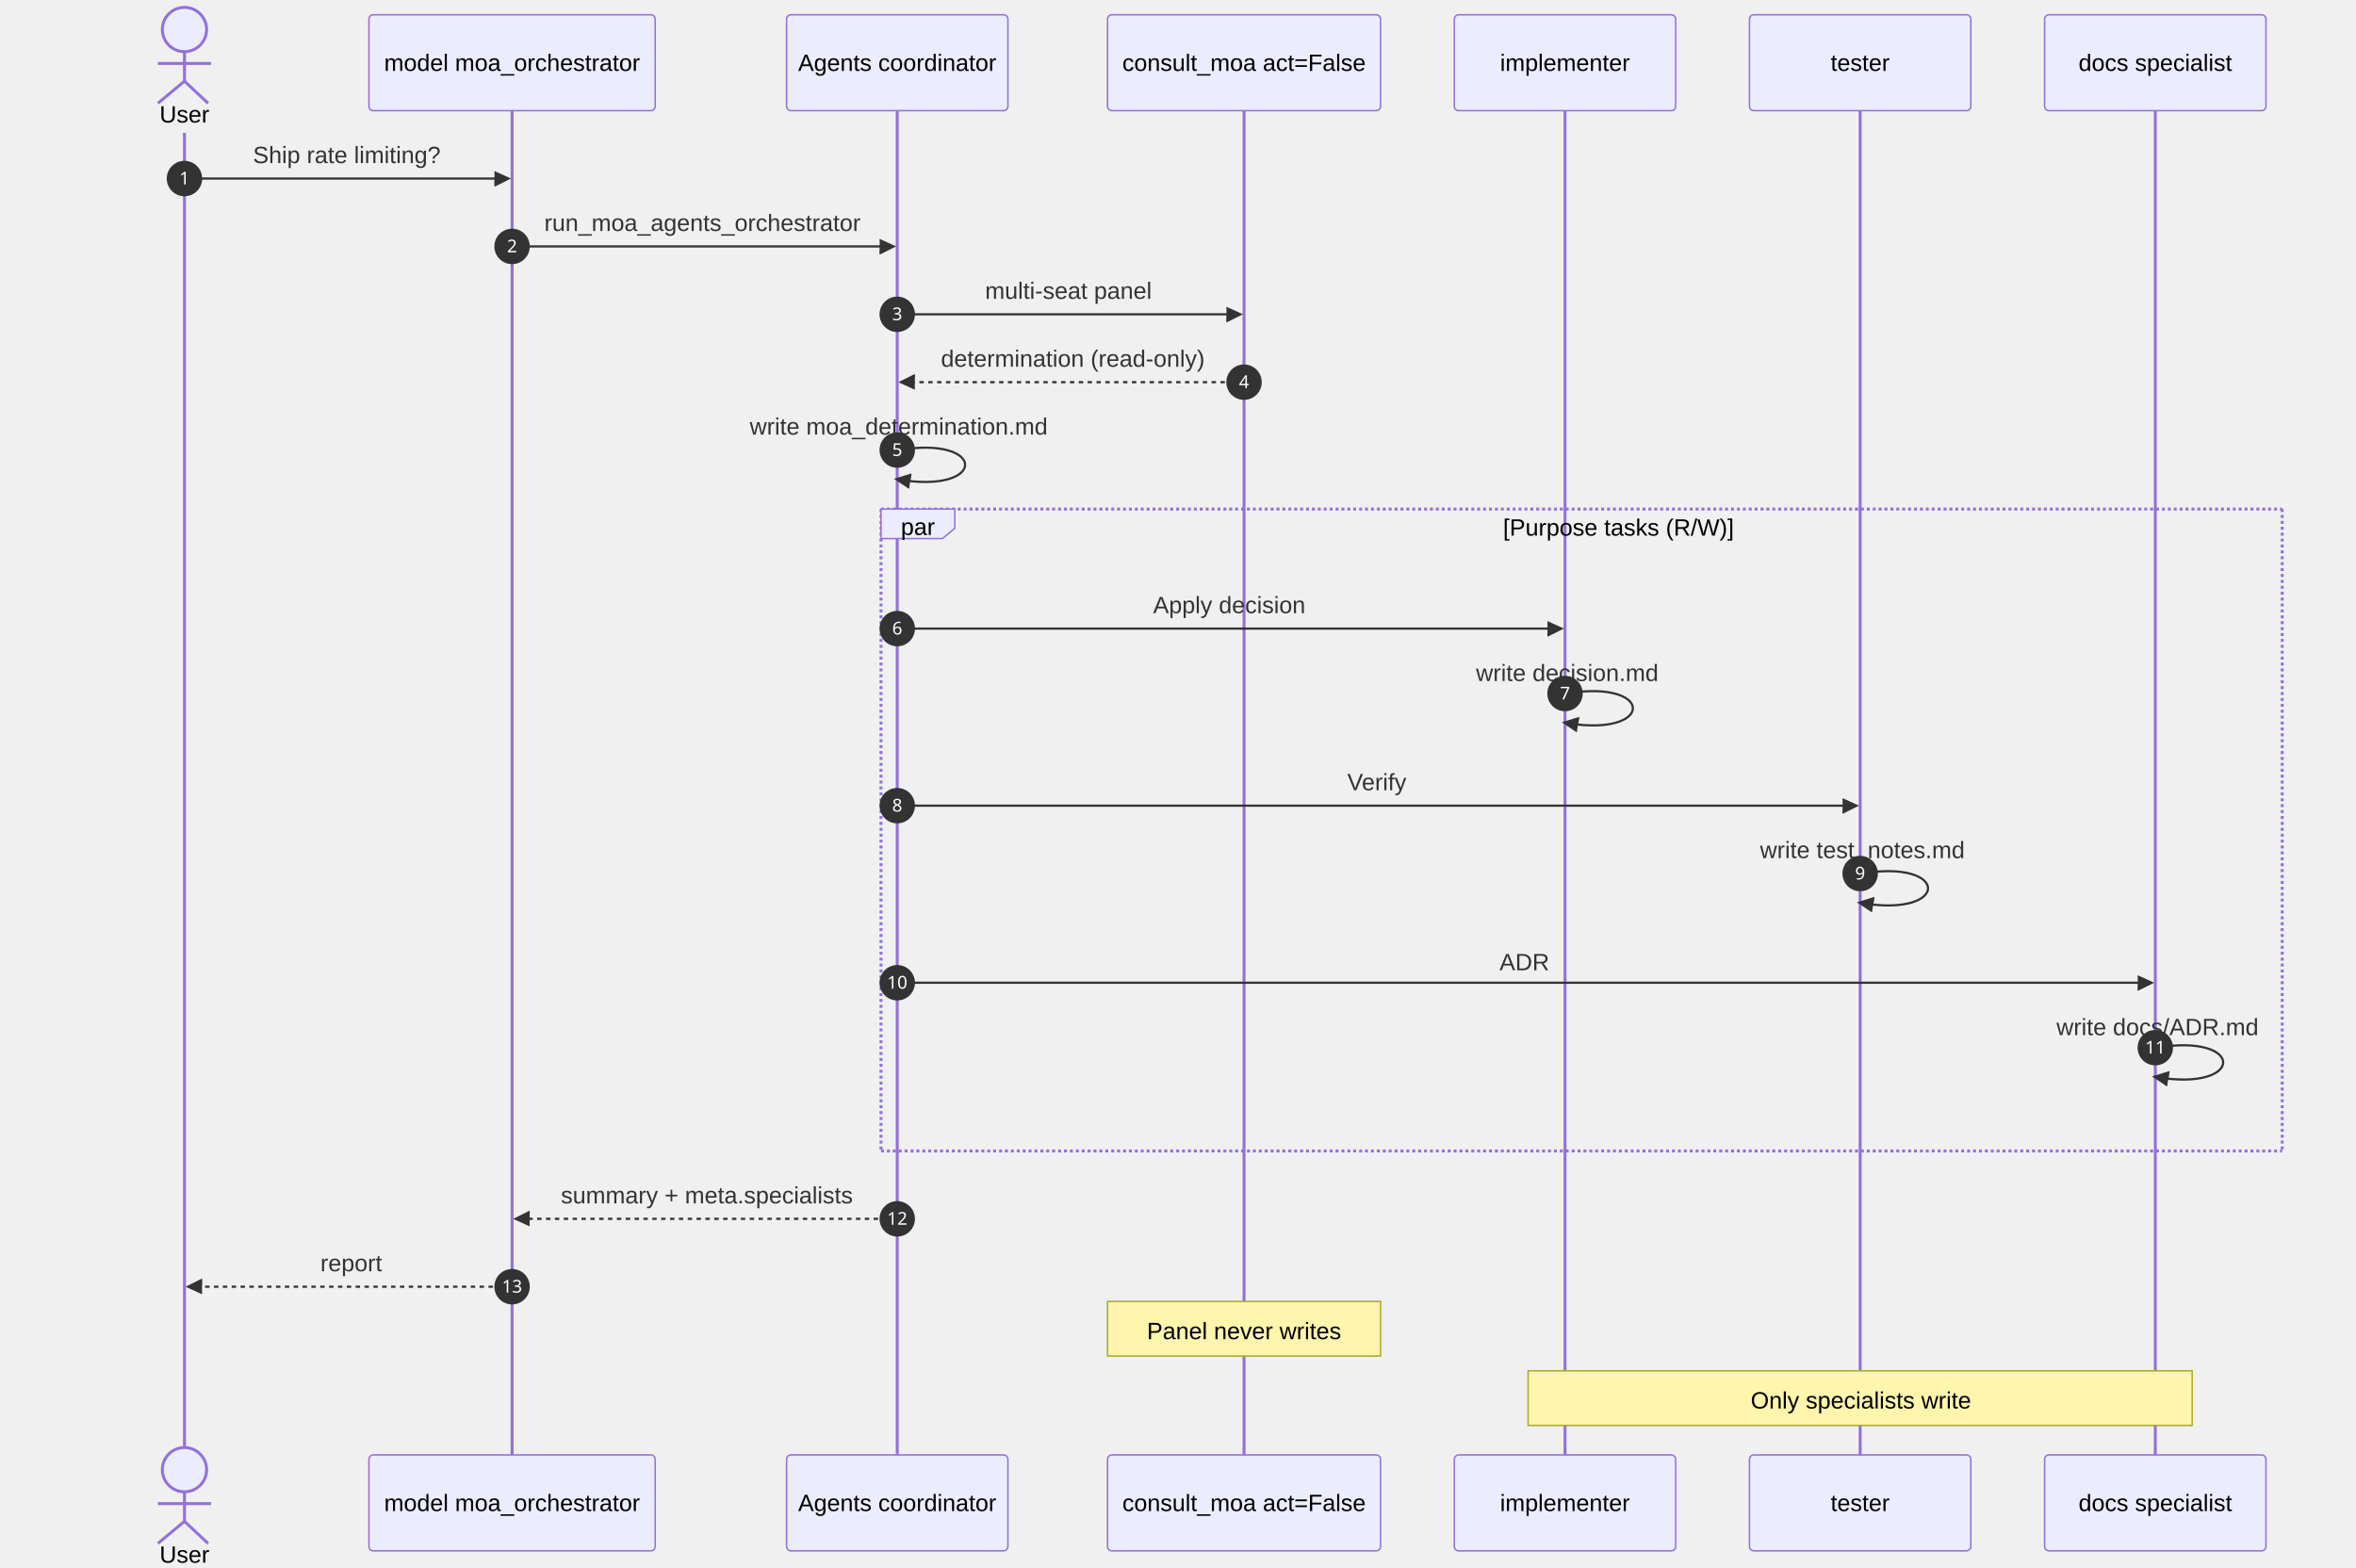
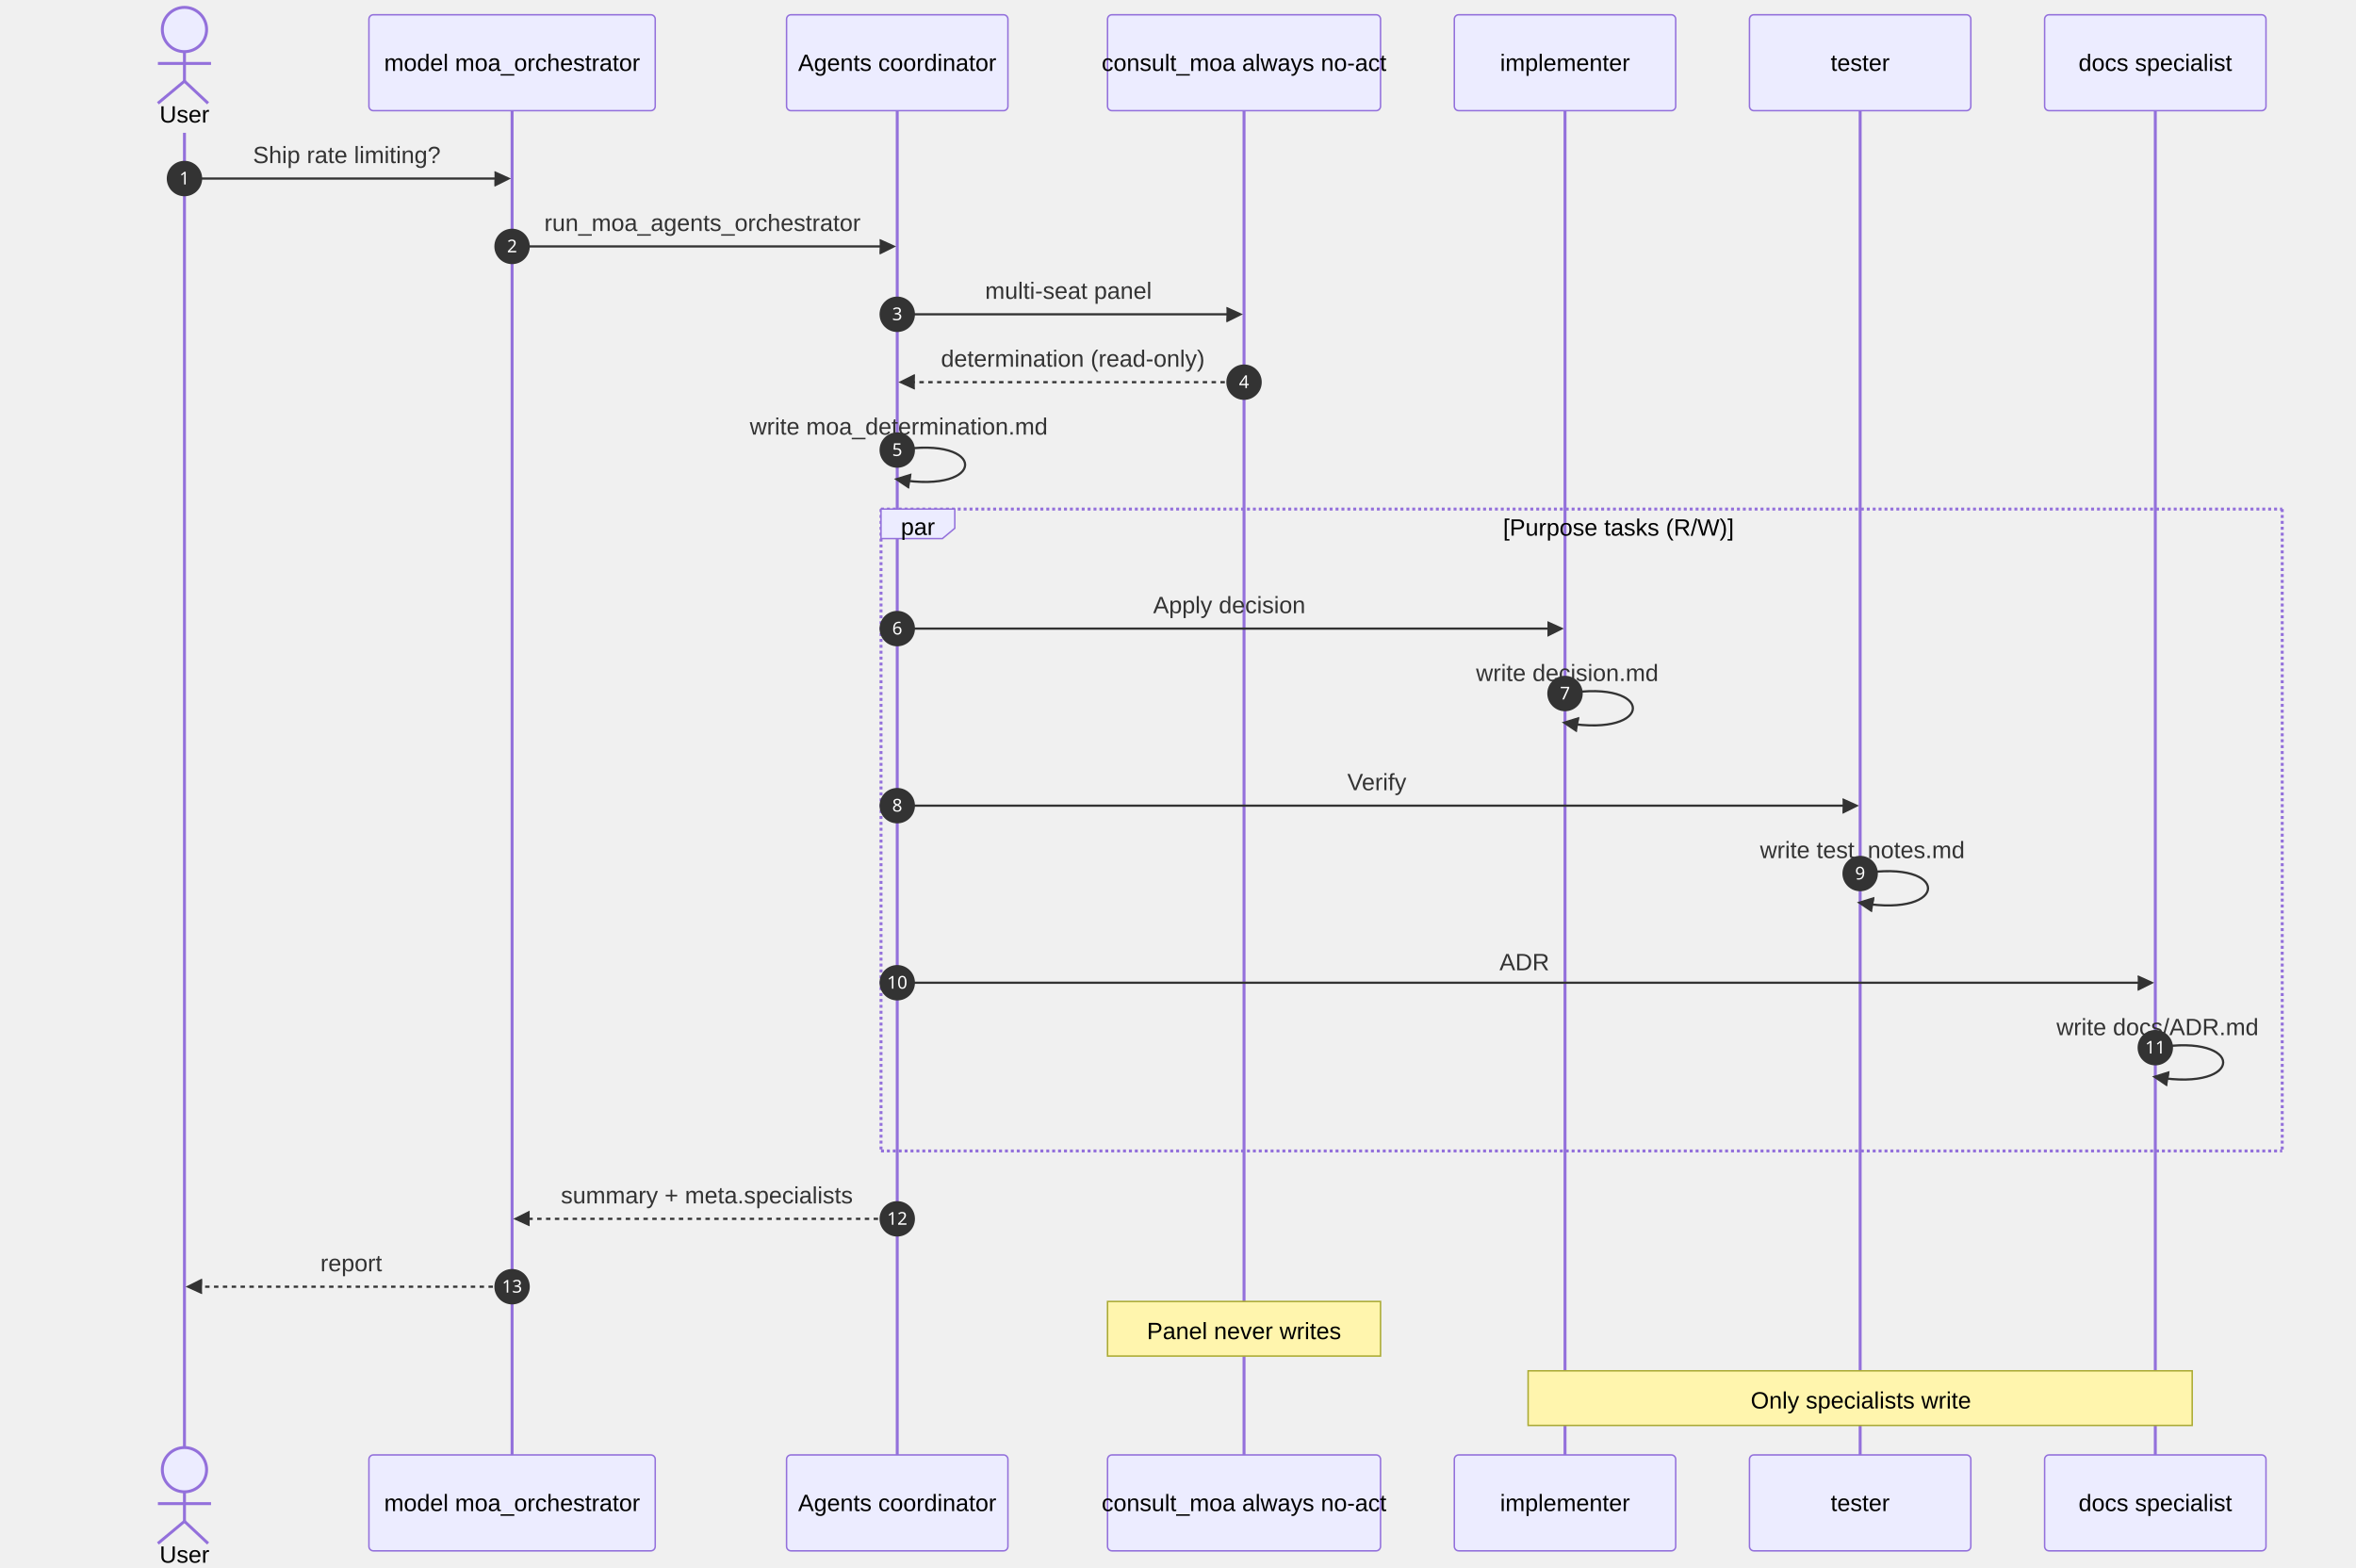
<svg xmlns="http://www.w3.org/2000/svg" id="my-svg" width="100%" style="max-width: 1596.5px; background-color: transparent;" viewBox="-50 -10 1596.5 1062" role="graphics-document document" aria-roledescription="sequence">
  <g>
    <rect x="1335.5" y="976" fill="#eaeaea" stroke="#666" width="150" height="65" name="Docs" rx="3" ry="3" class="actor actor-bottom" />
    <text x="1410.5" y="1008.5" dominant-baseline="central" alignment-baseline="central" class="actor actor-box" style="text-anchor: middle; font-size: 16px; font-weight: 400;">
      <tspan x="1410.5" dy="0">docs specialist</tspan>
    </text>
  </g>
  <g>
    <rect x="1135.5" y="976" fill="#eaeaea" stroke="#666" width="150" height="65" name="Tst" rx="3" ry="3" class="actor actor-bottom" />
    <text x="1210.5" y="1008.5" dominant-baseline="central" alignment-baseline="central" class="actor actor-box" style="text-anchor: middle; font-size: 16px; font-weight: 400;">
      <tspan x="1210.5" dy="0">tester</tspan>
    </text>
  </g>
  <g>
    <rect x="935.5" y="976" fill="#eaeaea" stroke="#666" width="150" height="65" name="Imp" rx="3" ry="3" class="actor actor-bottom" />
    <text x="1010.5" y="1008.5" dominant-baseline="central" alignment-baseline="central" class="actor actor-box" style="text-anchor: middle; font-size: 16px; font-weight: 400;">
      <tspan x="1010.5" dy="0">implementer</tspan>
    </text>
  </g>
  <g>
    <rect x="700.5" y="976" fill="#eaeaea" stroke="#666" width="185" height="65" name="MoA" rx="3" ry="3" class="actor actor-bottom" />
    <text x="793" y="1008.5" dominant-baseline="central" alignment-baseline="central" class="actor actor-box" style="text-anchor: middle; font-size: 16px; font-weight: 400;">
-       <tspan x="793" dy="0">consult_moa act=False</tspan>
+       <tspan x="793" dy="0">consult_moa always no-act</tspan>
    </text>
  </g>
  <g>
    <rect x="483" y="976" fill="#eaeaea" stroke="#666" width="150" height="65" name="Coord" rx="3" ry="3" class="actor actor-bottom" />
    <text x="558" y="1008.5" dominant-baseline="central" alignment-baseline="central" class="actor actor-box" style="text-anchor: middle; font-size: 16px; font-weight: 400;">
      <tspan x="558" dy="0">Agents coordinator</tspan>
    </text>
  </g>
  <g>
    <rect x="200" y="976" fill="#eaeaea" stroke="#666" width="194" height="65" name="API" rx="3" ry="3" class="actor actor-bottom" />
    <text x="297" y="1008.5" dominant-baseline="central" alignment-baseline="central" class="actor actor-box" style="text-anchor: middle; font-size: 16px; font-weight: 400;">
      <tspan x="297" dy="0">model moa_orchestrator</tspan>
    </text>
  </g>
  <g />
  <g>
    <line id="actor6" x1="1410.5" y1="65" x2="1410.5" y2="976" class="actor-line 200" stroke-width="0.5px" stroke="#999" name="Docs" data-et="life-line" data-id="Docs" />
    <g id="root-6" data-et="participant" data-type="participant" data-id="Docs">
      <rect x="1335.5" y="0" fill="#eaeaea" stroke="#666" width="150" height="65" name="Docs" rx="3" ry="3" class="actor actor-top" />
      <text x="1410.5" y="32.5" dominant-baseline="central" alignment-baseline="central" class="actor actor-box" style="text-anchor: middle; font-size: 16px; font-weight: 400;">
        <tspan x="1410.5" dy="0">docs specialist</tspan>
      </text>
    </g>
  </g>
  <g>
    <line id="actor5" x1="1210.5" y1="65" x2="1210.5" y2="976" class="actor-line 200" stroke-width="0.5px" stroke="#999" name="Tst" data-et="life-line" data-id="Tst" />
    <g id="root-5" data-et="participant" data-type="participant" data-id="Tst">
      <rect x="1135.5" y="0" fill="#eaeaea" stroke="#666" width="150" height="65" name="Tst" rx="3" ry="3" class="actor actor-top" />
      <text x="1210.5" y="32.5" dominant-baseline="central" alignment-baseline="central" class="actor actor-box" style="text-anchor: middle; font-size: 16px; font-weight: 400;">
        <tspan x="1210.5" dy="0">tester</tspan>
      </text>
    </g>
  </g>
  <g>
    <line id="actor4" x1="1010.5" y1="65" x2="1010.5" y2="976" class="actor-line 200" stroke-width="0.5px" stroke="#999" name="Imp" data-et="life-line" data-id="Imp" />
    <g id="root-4" data-et="participant" data-type="participant" data-id="Imp">
      <rect x="935.5" y="0" fill="#eaeaea" stroke="#666" width="150" height="65" name="Imp" rx="3" ry="3" class="actor actor-top" />
      <text x="1010.5" y="32.5" dominant-baseline="central" alignment-baseline="central" class="actor actor-box" style="text-anchor: middle; font-size: 16px; font-weight: 400;">
        <tspan x="1010.5" dy="0">implementer</tspan>
      </text>
    </g>
  </g>
  <g>
    <line id="actor3" x1="793" y1="65" x2="793" y2="976" class="actor-line 200" stroke-width="0.5px" stroke="#999" name="MoA" data-et="life-line" data-id="MoA" />
    <g id="root-3" data-et="participant" data-type="participant" data-id="MoA">
      <rect x="700.5" y="0" fill="#eaeaea" stroke="#666" width="185" height="65" name="MoA" rx="3" ry="3" class="actor actor-top" />
      <text x="793" y="32.5" dominant-baseline="central" alignment-baseline="central" class="actor actor-box" style="text-anchor: middle; font-size: 16px; font-weight: 400;">
-         <tspan x="793" dy="0">consult_moa act=False</tspan>
+         <tspan x="793" dy="0">consult_moa always no-act</tspan>
      </text>
    </g>
  </g>
  <g>
    <line id="actor2" x1="558" y1="65" x2="558" y2="976" class="actor-line 200" stroke-width="0.5px" stroke="#999" name="Coord" data-et="life-line" data-id="Coord" />
    <g id="root-2" data-et="participant" data-type="participant" data-id="Coord">
      <rect x="483" y="0" fill="#eaeaea" stroke="#666" width="150" height="65" name="Coord" rx="3" ry="3" class="actor actor-top" />
      <text x="558" y="32.5" dominant-baseline="central" alignment-baseline="central" class="actor actor-box" style="text-anchor: middle; font-size: 16px; font-weight: 400;">
        <tspan x="558" dy="0">Agents coordinator</tspan>
      </text>
    </g>
  </g>
  <g>
    <line id="actor1" x1="297" y1="65" x2="297" y2="976" class="actor-line 200" stroke-width="0.5px" stroke="#999" name="API" data-et="life-line" data-id="API" />
    <g id="root-1" data-et="participant" data-type="participant" data-id="API">
      <rect x="200" y="0" fill="#eaeaea" stroke="#666" width="194" height="65" name="API" rx="3" ry="3" class="actor actor-top" />
      <text x="297" y="32.5" dominant-baseline="central" alignment-baseline="central" class="actor actor-box" style="text-anchor: middle; font-size: 16px; font-weight: 400;">
        <tspan x="297" dy="0">model moa_orchestrator</tspan>
      </text>
    </g>
  </g>
  <g>
    <line id="actor0" x1="75" y1="80" x2="75" y2="976" class="actor-line 200" stroke-width="0.5px" stroke="#999" name="User" data-et="life-line" data-id="User" />
  </g>
  <style>#my-svg{font-family:"trebuchet ms",verdana,arial,sans-serif;font-size:16px;fill:#333;}@keyframes edge-animation-frame{from{stroke-dashoffset:0;}}@keyframes dash{to{stroke-dashoffset:0;}}#my-svg .edge-animation-slow{stroke-dasharray:9,5!important;stroke-dashoffset:900;animation:dash 50s linear infinite;stroke-linecap:round;}#my-svg .edge-animation-fast{stroke-dasharray:9,5!important;stroke-dashoffset:900;animation:dash 20s linear infinite;stroke-linecap:round;}#my-svg .error-icon{fill:#552222;}#my-svg .error-text{fill:#552222;stroke:#552222;}#my-svg .edge-thickness-normal{stroke-width:1px;}#my-svg .edge-thickness-thick{stroke-width:3.5px;}#my-svg .edge-pattern-solid{stroke-dasharray:0;}#my-svg .edge-thickness-invisible{stroke-width:0;fill:none;}#my-svg .edge-pattern-dashed{stroke-dasharray:3;}#my-svg .edge-pattern-dotted{stroke-dasharray:2;}#my-svg .marker{fill:#333333;stroke:#333333;}#my-svg .marker.cross{stroke:#333333;}#my-svg svg{font-family:"trebuchet ms",verdana,arial,sans-serif;font-size:16px;}#my-svg p{margin:0;}#my-svg .actor{stroke:#9370DB;fill:#ECECFF;stroke-width:1;}#my-svg rect.actor.outer-path[data-look="neo"]{filter:drop-shadow(1px 2px 2px rgba(185, 185, 185, 1));}#my-svg rect.note[data-look="neo"]{stroke:#aaaa33;fill:#fff5ad;filter:drop-shadow(1px 2px 2px rgba(185, 185, 185, 1));}#my-svg text.actor&gt;tspan{fill:black;stroke:none;}#my-svg .actor-line{stroke:#9370DB;}#my-svg .innerArc{stroke-width:1.5;stroke-dasharray:none;}#my-svg .messageLine0{stroke-width:1.5;stroke-dasharray:none;stroke:#333;}#my-svg .messageLine1{stroke-width:1.5;stroke-dasharray:2,2;stroke:#333;}#my-svg [id$="-arrowhead"] path{fill:#333;stroke:#333;}#my-svg .sequenceNumber{fill:white;}#my-svg [id$="-sequencenumber"]{fill:#333;}#my-svg [id$="-crosshead"] path{fill:#333;stroke:#333;}#my-svg .messageText{fill:#333;stroke:none;}#my-svg .labelBox{stroke:#9370DB;fill:#ECECFF;filter:none;}#my-svg .labelText,#my-svg .labelText&gt;tspan{fill:black;stroke:none;}#my-svg .loopText,#my-svg .loopText&gt;tspan{fill:black;stroke:none;}#my-svg .sectionTitle,#my-svg .sectionTitle&gt;tspan{fill:black;stroke:none;}#my-svg .loopLine{stroke-width:2px;stroke-dasharray:2,2;stroke:#9370DB;fill:#9370DB;}#my-svg .note{stroke:#aaaa33;fill:#fff5ad;}#my-svg .noteText,#my-svg .noteText&gt;tspan{fill:black;stroke:none;font-weight:normal;}#my-svg .activation0{fill:#f4f4f4;stroke:#666;}#my-svg .activation1{fill:#f4f4f4;stroke:#666;}#my-svg .activation2{fill:#f4f4f4;stroke:#666;}#my-svg .actorPopupMenu{position:absolute;}#my-svg .actorPopupMenuPanel{position:absolute;fill:#ECECFF;box-shadow:0px 8px 16px 0px rgba(0,0,0,0.2);filter:drop-shadow(3px 5px 2px rgb(0 0 0 / 0.4));}#my-svg .actor-man circle,#my-svg line{fill:#ECECFF;stroke-width:2px;}#my-svg g rect.rect{filter:drop-shadow(1px 2px 2px rgba(185, 185, 185, 1));stroke:#9370DB;}#my-svg .node .neo-node{stroke:#9370DB;}#my-svg [data-look="neo"].node rect,#my-svg [data-look="neo"].cluster rect,#my-svg [data-look="neo"].node polygon{stroke:#9370DB;filter:drop-shadow(1px 2px 2px rgba(185, 185, 185, 1));}#my-svg [data-look="neo"].swimlane.cluster rect{filter:none;}#my-svg [data-look="neo"].node path{stroke:#9370DB;stroke-width:1px;}#my-svg [data-look="neo"].node .outer-path{filter:drop-shadow(1px 2px 2px rgba(185, 185, 185, 1));}#my-svg [data-look="neo"].node .neo-line path{stroke:#9370DB;filter:none;}#my-svg [data-look="neo"].node circle{stroke:#9370DB;filter:drop-shadow(1px 2px 2px rgba(185, 185, 185, 1));}#my-svg [data-look="neo"].node circle .state-start{fill:#000000;}#my-svg [data-look="neo"].icon-shape .icon{fill:#9370DB;filter:drop-shadow(1px 2px 2px rgba(185, 185, 185, 1));}#my-svg [data-look="neo"].icon-shape .icon-neo path{stroke:#9370DB;filter:drop-shadow(1px 2px 2px rgba(185, 185, 185, 1));}#my-svg :root{--mermaid-font-family:"trebuchet ms",verdana,arial,sans-serif;}</style>
  <g />
  <defs>
    <symbol id="my-svg-computer" width="24" height="24">
      <path transform="scale(.5)" d="M2 2v13h20v-13h-20zm18 11h-16v-9h16v9zm-10.228 6l.466-1h3.524l.467 1h-4.457zm14.228 3h-24l2-6h2.104l-1.33 4h18.45l-1.297-4h2.073l2 6zm-5-10h-14v-7h14v7z" />
    </symbol>
  </defs>
  <defs>
    <symbol id="my-svg-database" fill-rule="evenodd" clip-rule="evenodd">
      <path transform="scale(.5)" d="M12.258.001l.256.004.255.005.253.008.251.01.249.012.247.015.246.016.242.019.241.02.239.023.236.024.233.027.231.028.229.031.225.032.223.034.22.036.217.038.214.04.211.041.208.043.205.045.201.046.198.048.194.05.191.051.187.053.183.054.18.056.175.057.172.059.168.06.163.061.16.063.155.064.15.066.074.033.073.033.071.034.07.034.069.035.068.035.067.035.066.035.064.036.064.036.062.036.06.036.06.037.058.037.058.037.055.038.055.038.053.038.052.038.051.039.05.039.048.039.047.039.045.04.044.04.043.04.041.04.04.041.039.041.037.041.036.041.034.041.033.042.032.042.03.042.029.042.027.042.026.043.024.043.023.043.021.043.02.043.018.044.017.043.015.044.013.044.012.044.011.045.009.044.007.045.006.045.004.045.002.045.001.045v17l-.001.045-.002.045-.004.045-.006.045-.007.045-.009.044-.011.045-.012.044-.013.044-.015.044-.017.043-.018.044-.02.043-.021.043-.023.043-.024.043-.026.043-.027.042-.029.042-.03.042-.032.042-.033.042-.034.041-.036.041-.037.041-.039.041-.04.041-.041.04-.043.04-.044.04-.045.04-.047.039-.048.039-.05.039-.051.039-.052.038-.053.038-.055.038-.055.038-.058.037-.058.037-.06.037-.06.036-.062.036-.064.036-.064.036-.066.035-.067.035-.068.035-.069.035-.07.034-.071.034-.073.033-.074.033-.15.066-.155.064-.16.063-.163.061-.168.06-.172.059-.175.057-.18.056-.183.054-.187.053-.191.051-.194.05-.198.048-.201.046-.205.045-.208.043-.211.041-.214.04-.217.038-.22.036-.223.034-.225.032-.229.031-.231.028-.233.027-.236.024-.239.023-.241.02-.242.019-.246.016-.247.015-.249.012-.251.01-.253.008-.255.005-.256.004-.258.001-.258-.001-.256-.004-.255-.005-.253-.008-.251-.01-.249-.012-.247-.015-.245-.016-.243-.019-.241-.02-.238-.023-.236-.024-.234-.027-.231-.028-.228-.031-.226-.032-.223-.034-.22-.036-.217-.038-.214-.04-.211-.041-.208-.043-.204-.045-.201-.046-.198-.048-.195-.05-.19-.051-.187-.053-.184-.054-.179-.056-.176-.057-.172-.059-.167-.06-.164-.061-.159-.063-.155-.064-.151-.066-.074-.033-.072-.033-.072-.034-.07-.034-.069-.035-.068-.035-.067-.035-.066-.035-.064-.036-.063-.036-.062-.036-.061-.036-.06-.037-.058-.037-.057-.037-.056-.038-.055-.038-.053-.038-.052-.038-.051-.039-.049-.039-.049-.039-.046-.039-.046-.04-.044-.04-.043-.04-.041-.04-.04-.041-.039-.041-.037-.041-.036-.041-.034-.041-.033-.042-.032-.042-.03-.042-.029-.042-.027-.042-.026-.043-.024-.043-.023-.043-.021-.043-.02-.043-.018-.044-.017-.043-.015-.044-.013-.044-.012-.044-.011-.045-.009-.044-.007-.045-.006-.045-.004-.045-.002-.045-.001-.045v-17l.001-.045.002-.045.004-.045.006-.045.007-.045.009-.044.011-.045.012-.044.013-.044.015-.044.017-.043.018-.044.02-.043.021-.043.023-.043.024-.043.026-.043.027-.042.029-.042.03-.042.032-.042.033-.042.034-.041.036-.041.037-.041.039-.041.04-.041.041-.04.043-.04.044-.04.046-.04.046-.039.049-.039.049-.039.051-.039.052-.038.053-.038.055-.038.056-.038.057-.037.058-.037.06-.037.061-.036.062-.036.063-.036.064-.036.066-.035.067-.035.068-.035.069-.035.07-.034.072-.034.072-.033.074-.033.151-.066.155-.064.159-.063.164-.061.167-.06.172-.059.176-.057.179-.056.184-.054.187-.053.19-.051.195-.05.198-.048.201-.046.204-.045.208-.043.211-.041.214-.04.217-.038.22-.036.223-.034.226-.032.228-.031.231-.028.234-.027.236-.024.238-.023.241-.02.243-.019.245-.016.247-.015.249-.012.251-.01.253-.008.255-.005.256-.004.258-.001.258.001zm-9.258 20.499v.01l.001.021.003.021.004.022.005.021.006.022.007.022.009.023.01.022.011.023.012.023.013.023.015.023.016.024.017.023.018.024.019.024.021.024.022.025.023.024.024.025.052.049.056.05.061.051.066.051.07.051.075.051.079.052.084.052.088.052.092.052.097.052.102.051.105.052.11.052.114.051.119.051.123.051.127.05.131.05.135.05.139.048.144.049.147.047.152.047.155.047.16.045.163.045.167.043.171.043.176.041.178.041.183.039.187.039.19.037.194.035.197.035.202.033.204.031.209.03.212.029.216.027.219.025.222.024.226.021.23.02.233.018.236.016.24.015.243.012.246.01.249.008.253.005.256.004.259.001.26-.001.257-.004.254-.005.25-.008.247-.011.244-.012.241-.014.237-.016.233-.018.231-.021.226-.021.224-.024.22-.026.216-.027.212-.028.21-.031.205-.031.202-.034.198-.034.194-.036.191-.037.187-.039.183-.04.179-.04.175-.042.172-.043.168-.044.163-.045.16-.046.155-.046.152-.047.148-.048.143-.049.139-.049.136-.05.131-.05.126-.05.123-.051.118-.052.114-.051.11-.052.106-.052.101-.052.096-.052.092-.052.088-.053.083-.051.079-.052.074-.052.07-.051.065-.051.06-.051.056-.05.051-.05.023-.024.023-.025.021-.024.02-.024.019-.024.018-.024.017-.024.015-.023.014-.024.013-.023.012-.023.01-.023.01-.022.008-.022.006-.022.006-.022.004-.022.004-.021.001-.021.001-.021v-4.127l-.077.055-.08.053-.083.054-.085.053-.087.052-.09.052-.093.051-.095.05-.097.05-.1.049-.102.049-.105.048-.106.047-.109.047-.111.046-.114.045-.115.045-.118.044-.12.043-.122.042-.124.042-.126.041-.128.04-.13.04-.132.038-.134.038-.135.037-.138.037-.139.035-.142.035-.143.034-.144.033-.147.032-.148.031-.15.03-.151.03-.153.029-.154.027-.156.027-.158.026-.159.025-.161.024-.162.023-.163.022-.165.021-.166.02-.167.019-.169.018-.169.017-.171.016-.173.015-.173.014-.175.013-.175.012-.177.011-.178.01-.179.008-.179.008-.181.006-.182.005-.182.004-.184.003-.184.002h-.37l-.184-.002-.184-.003-.182-.004-.182-.005-.181-.006-.179-.008-.179-.008-.178-.01-.176-.011-.176-.012-.175-.013-.173-.014-.172-.015-.171-.016-.17-.017-.169-.018-.167-.019-.166-.02-.165-.021-.163-.022-.162-.023-.161-.024-.159-.025-.157-.026-.156-.027-.155-.027-.153-.029-.151-.03-.15-.03-.148-.031-.146-.032-.145-.033-.143-.034-.141-.035-.14-.035-.137-.037-.136-.037-.134-.038-.132-.038-.13-.04-.128-.04-.126-.041-.124-.042-.122-.042-.12-.044-.117-.043-.116-.045-.113-.045-.112-.046-.109-.047-.106-.047-.105-.048-.102-.049-.1-.049-.097-.05-.095-.05-.093-.052-.09-.051-.087-.052-.085-.053-.083-.054-.08-.054-.077-.054v4.127zm0-5.654v.011l.001.021.003.021.004.021.005.022.006.022.007.022.009.022.01.022.011.023.012.023.013.023.015.024.016.023.017.024.018.024.019.024.021.024.022.024.023.025.024.024.052.05.056.05.061.05.066.051.07.051.075.052.079.051.084.052.088.052.092.052.097.052.102.052.105.052.11.051.114.051.119.052.123.05.127.051.131.05.135.049.139.049.144.048.147.048.152.047.155.046.16.045.163.045.167.044.171.042.176.042.178.04.183.04.187.038.19.037.194.036.197.034.202.033.204.032.209.03.212.028.216.027.219.025.222.024.226.022.23.02.233.018.236.016.24.014.243.012.246.01.249.008.253.006.256.003.259.001.26-.001.257-.003.254-.006.25-.008.247-.01.244-.012.241-.015.237-.016.233-.018.231-.02.226-.022.224-.024.22-.025.216-.027.212-.029.21-.03.205-.032.202-.033.198-.035.194-.036.191-.037.187-.039.183-.039.179-.041.175-.042.172-.043.168-.044.163-.045.16-.045.155-.047.152-.047.148-.048.143-.048.139-.05.136-.049.131-.05.126-.051.123-.051.118-.051.114-.052.11-.052.106-.052.101-.052.096-.052.092-.052.088-.052.083-.052.079-.052.074-.051.07-.052.065-.051.06-.05.056-.051.051-.049.023-.025.023-.024.021-.025.02-.024.019-.024.018-.024.017-.024.015-.023.014-.023.013-.024.012-.022.01-.023.01-.023.008-.022.006-.022.006-.022.004-.021.004-.022.001-.021.001-.021v-4.139l-.077.054-.08.054-.083.054-.085.052-.087.053-.09.051-.093.051-.095.051-.097.05-.1.049-.102.049-.105.048-.106.047-.109.047-.111.046-.114.045-.115.044-.118.044-.12.044-.122.042-.124.042-.126.041-.128.04-.13.039-.132.039-.134.038-.135.037-.138.036-.139.036-.142.035-.143.033-.144.033-.147.033-.148.031-.15.03-.151.03-.153.028-.154.028-.156.027-.158.026-.159.025-.161.024-.162.023-.163.022-.165.021-.166.02-.167.019-.169.018-.169.017-.171.016-.173.015-.173.014-.175.013-.175.012-.177.011-.178.009-.179.009-.179.007-.181.007-.182.005-.182.004-.184.003-.184.002h-.37l-.184-.002-.184-.003-.182-.004-.182-.005-.181-.007-.179-.007-.179-.009-.178-.009-.176-.011-.176-.012-.175-.013-.173-.014-.172-.015-.171-.016-.17-.017-.169-.018-.167-.019-.166-.02-.165-.021-.163-.022-.162-.023-.161-.024-.159-.025-.157-.026-.156-.027-.155-.028-.153-.028-.151-.03-.15-.03-.148-.031-.146-.033-.145-.033-.143-.033-.141-.035-.14-.036-.137-.036-.136-.037-.134-.038-.132-.039-.13-.039-.128-.04-.126-.041-.124-.042-.122-.043-.12-.043-.117-.044-.116-.044-.113-.046-.112-.046-.109-.046-.106-.047-.105-.048-.102-.049-.1-.049-.097-.05-.095-.051-.093-.051-.09-.051-.087-.053-.085-.052-.083-.054-.08-.054-.077-.054v4.139zm0-5.666v.011l.001.02.003.022.004.021.005.022.006.021.007.022.009.023.01.022.011.023.012.023.013.023.015.023.016.024.017.024.018.023.019.024.021.025.022.024.023.024.024.025.052.05.056.05.061.05.066.051.07.051.075.052.079.051.084.052.088.052.092.052.097.052.102.052.105.051.11.052.114.051.119.051.123.051.127.05.131.05.135.05.139.049.144.048.147.048.152.047.155.046.16.045.163.045.167.043.171.043.176.042.178.04.183.04.187.038.19.037.194.036.197.034.202.033.204.032.209.03.212.028.216.027.219.025.222.024.226.021.23.02.233.018.236.017.24.014.243.012.246.01.249.008.253.006.256.003.259.001.26-.001.257-.003.254-.006.25-.008.247-.01.244-.013.241-.014.237-.016.233-.018.231-.02.226-.022.224-.024.22-.025.216-.027.212-.029.21-.03.205-.032.202-.033.198-.035.194-.036.191-.037.187-.039.183-.039.179-.041.175-.042.172-.043.168-.044.163-.045.16-.045.155-.047.152-.047.148-.048.143-.049.139-.049.136-.049.131-.051.126-.05.123-.051.118-.052.114-.051.11-.052.106-.052.101-.052.096-.052.092-.052.088-.052.083-.052.079-.052.074-.052.07-.051.065-.051.06-.051.056-.05.051-.049.023-.025.023-.025.021-.024.02-.024.019-.024.018-.024.017-.024.015-.023.014-.024.013-.023.012-.023.01-.022.01-.023.008-.022.006-.022.006-.022.004-.022.004-.021.001-.021.001-.021v-4.153l-.077.054-.08.054-.083.053-.085.053-.087.053-.09.051-.093.051-.095.051-.097.05-.1.049-.102.048-.105.048-.106.048-.109.046-.111.046-.114.046-.115.044-.118.044-.12.043-.122.043-.124.042-.126.041-.128.04-.13.039-.132.039-.134.038-.135.037-.138.036-.139.036-.142.034-.143.034-.144.033-.147.032-.148.032-.15.03-.151.03-.153.028-.154.028-.156.027-.158.026-.159.024-.161.024-.162.023-.163.023-.165.021-.166.02-.167.019-.169.018-.169.017-.171.016-.173.015-.173.014-.175.013-.175.012-.177.01-.178.01-.179.009-.179.007-.181.006-.182.006-.182.004-.184.003-.184.001-.185.001-.185-.001-.184-.001-.184-.003-.182-.004-.182-.006-.181-.006-.179-.007-.179-.009-.178-.01-.176-.01-.176-.012-.175-.013-.173-.014-.172-.015-.171-.016-.17-.017-.169-.018-.167-.019-.166-.02-.165-.021-.163-.023-.162-.023-.161-.024-.159-.024-.157-.026-.156-.027-.155-.028-.153-.028-.151-.03-.15-.03-.148-.032-.146-.032-.145-.033-.143-.034-.141-.034-.14-.036-.137-.036-.136-.037-.134-.038-.132-.039-.13-.039-.128-.041-.126-.041-.124-.041-.122-.043-.12-.043-.117-.044-.116-.044-.113-.046-.112-.046-.109-.046-.106-.048-.105-.048-.102-.048-.1-.05-.097-.049-.095-.051-.093-.051-.09-.052-.087-.052-.085-.053-.083-.053-.08-.054-.077-.054v4.153zm8.74-8.179l-.257.004-.254.005-.25.008-.247.011-.244.012-.241.014-.237.016-.233.018-.231.021-.226.022-.224.023-.22.026-.216.027-.212.028-.21.031-.205.032-.202.033-.198.034-.194.036-.191.038-.187.038-.183.04-.179.041-.175.042-.172.043-.168.043-.163.045-.16.046-.155.046-.152.048-.148.048-.143.048-.139.049-.136.05-.131.05-.126.051-.123.051-.118.051-.114.052-.11.052-.106.052-.101.052-.096.052-.092.052-.088.052-.083.052-.079.052-.074.051-.07.052-.065.051-.06.05-.056.05-.051.05-.023.025-.023.024-.021.024-.02.025-.019.024-.018.024-.017.023-.015.024-.014.023-.013.023-.012.023-.01.023-.01.022-.008.022-.006.023-.006.021-.004.022-.004.021-.001.021-.001.021.001.021.001.021.004.021.004.022.006.021.006.023.008.022.01.022.01.023.012.023.013.023.014.023.015.024.017.023.018.024.019.024.02.025.021.024.023.024.023.025.051.05.056.05.06.05.065.051.07.052.074.051.079.052.083.052.088.052.092.052.096.052.101.052.106.052.11.052.114.052.118.051.123.051.126.051.131.05.136.05.139.049.143.048.148.048.152.048.155.046.16.046.163.045.168.043.172.043.175.042.179.041.183.04.187.038.191.038.194.036.198.034.202.033.205.032.21.031.212.028.216.027.22.026.224.023.226.022.231.021.233.018.237.016.241.014.244.012.247.011.25.008.254.005.257.004.26.001.26-.001.257-.004.254-.005.25-.008.247-.011.244-.012.241-.014.237-.016.233-.018.231-.021.226-.022.224-.023.22-.026.216-.027.212-.028.21-.031.205-.032.202-.033.198-.034.194-.036.191-.038.187-.038.183-.04.179-.041.175-.042.172-.043.168-.043.163-.045.16-.046.155-.046.152-.048.148-.048.143-.048.139-.049.136-.05.131-.05.126-.051.123-.051.118-.051.114-.052.11-.052.106-.052.101-.052.096-.052.092-.052.088-.052.083-.052.079-.052.074-.051.07-.052.065-.051.06-.05.056-.05.051-.05.023-.025.023-.024.021-.024.02-.025.019-.024.018-.024.017-.023.015-.024.014-.023.013-.023.012-.023.01-.023.01-.022.008-.022.006-.023.006-.021.004-.022.004-.021.001-.021.001-.021-.001-.021-.001-.021-.004-.021-.004-.022-.006-.021-.006-.023-.008-.022-.01-.022-.01-.023-.012-.023-.013-.023-.014-.023-.015-.024-.017-.023-.018-.024-.019-.024-.02-.025-.021-.024-.023-.024-.023-.025-.051-.05-.056-.05-.06-.05-.065-.051-.07-.052-.074-.051-.079-.052-.083-.052-.088-.052-.092-.052-.096-.052-.101-.052-.106-.052-.11-.052-.114-.052-.118-.051-.123-.051-.126-.051-.131-.05-.136-.05-.139-.049-.143-.048-.148-.048-.152-.048-.155-.046-.16-.046-.163-.045-.168-.043-.172-.043-.175-.042-.179-.041-.183-.04-.187-.038-.191-.038-.194-.036-.198-.034-.202-.033-.205-.032-.21-.031-.212-.028-.216-.027-.22-.026-.224-.023-.226-.022-.231-.021-.233-.018-.237-.016-.241-.014-.244-.012-.247-.011-.25-.008-.254-.005-.257-.004-.26-.001-.26.001z" />
    </symbol>
  </defs>
  <defs>
    <symbol id="my-svg-clock" width="24" height="24">
      <path transform="scale(.5)" d="M12 2c5.514 0 10 4.486 10 10s-4.486 10-10 10-10-4.486-10-10 4.486-10 10-10zm0-2c-6.627 0-12 5.373-12 12s5.373 12 12 12 12-5.373 12-12-5.373-12-12-12zm5.848 12.459c.202.038.202.333.001.372-1.907.361-6.045 1.111-6.547 1.111-.719 0-1.301-.582-1.301-1.301 0-.512.77-5.447 1.125-7.445.034-.192.312-.181.343.014l.985 6.238 5.394 1.011z" />
    </symbol>
  </defs>
  <defs>
    <marker id="my-svg-arrowhead" refX="7.9" refY="5" markerUnits="userSpaceOnUse" markerWidth="12" markerHeight="12" orient="auto-start-reverse">
      <path d="M -1 0 L 10 5 L 0 10 z" />
    </marker>
  </defs>
  <defs>
    <marker id="my-svg-crosshead" markerWidth="15" markerHeight="8" orient="auto" refX="4" refY="4.5">
      <path fill="none" stroke="#000000" stroke-width="1pt" d="M 1,2 L 6,7 M 6,2 L 1,7" style="stroke-dasharray: 0, 0;" />
    </marker>
  </defs>
  <defs>
    <marker id="my-svg-filled-head" refX="15.5" refY="7" markerWidth="20" markerHeight="28" orient="auto">
      <path d="M 18,7 L9,13 L14,7 L9,1 Z" />
    </marker>
  </defs>
  <defs>
    <marker id="my-svg-sequencenumber" refX="15" refY="15" markerWidth="60" markerHeight="40" orient="auto">
      <circle cx="15" cy="15" r="6" />
    </marker>
  </defs>
  <defs>
    <marker id="my-svg-solidTopArrowHead" refX="7.9" refY="7.25" markerUnits="userSpaceOnUse" markerWidth="12" markerHeight="12" orient="auto-start-reverse">
      <path d="M 0 0 L 10 8 L 0 8 z" />
    </marker>
  </defs>
  <defs>
    <marker id="my-svg-solidBottomArrowHead" refX="7.9" refY="0.75" markerUnits="userSpaceOnUse" markerWidth="12" markerHeight="12" orient="auto-start-reverse">
      <path d="M 0 0 L 10 0 L 0 8 z" />
    </marker>
  </defs>
  <defs>
    <marker id="my-svg-stickTopArrowHead" refX="7.5" refY="7" markerUnits="userSpaceOnUse" markerWidth="12" markerHeight="12" orient="auto-start-reverse">
      <path d="M 0 0 L 7 7" stroke="black" stroke-width="1.5" fill="none" />
    </marker>
  </defs>
  <defs>
    <marker id="my-svg-stickBottomArrowHead" refX="7.5" refY="0" markerUnits="userSpaceOnUse" markerWidth="12" markerHeight="12" orient="auto-start-reverse">
      <path d="M 0 7 L 7 0" stroke="black" stroke-width="1.5" fill="none" />
    </marker>
  </defs>
  <g data-et="control-structure" data-id="i13">
    <line x1="547" y1="335" x2="1496.5" y2="335" class="loopLine" />
    <line x1="1496.5" y1="335" x2="1496.5" y2="770" class="loopLine" />
    <line x1="547" y1="770" x2="1496.5" y2="770" class="loopLine" />
    <line x1="547" y1="335" x2="547" y2="770" class="loopLine" />
    <polygon points="547,335 597,335 597,348 588.6,355 547,355" class="labelBox" />
    <text x="572" y="348" text-anchor="middle" dominant-baseline="middle" alignment-baseline="middle" class="labelText" style="font-size: 16px; font-weight: 400;">par</text>
    <text x="1046.75" y="353" text-anchor="middle" class="loopText" style="font-size: 16px; font-weight: 400;">
      <tspan x="1046.75">[Purpose tasks (R/W)]</tspan>
    </text>
  </g>
  <g data-et="note" data-id="i16">
    <rect x="700.5" y="872" fill="#EDF2AE" stroke="#666" width="185" height="37" class="note" />
    <text x="793" y="877" text-anchor="middle" dominant-baseline="middle" alignment-baseline="middle" class="noteText" dy="1em" style="font-size: 16px; font-weight: 400;">
      <tspan x="793">Panel never writes</tspan>
    </text>
  </g>
  <g data-et="note" data-id="i17">
    <rect x="985.5" y="919" fill="#EDF2AE" stroke="#666" width="450" height="37" class="note" />
    <text x="1211" y="924" text-anchor="middle" dominant-baseline="middle" alignment-baseline="middle" class="noteText" dy="1em" style="font-size: 16px; font-weight: 400;">
      <tspan x="1211">Only specialists write</tspan>
    </text>
  </g>
  <g class="actor-man actor-top" name="User" data-et="participant" data-type="actor" data-id="User" style="stroke: rgb(147, 112, 219);">
    <line id="actor-man-torso0" x1="75" y1="25" x2="75" y2="45" />
    <line id="actor-man-arms0" x1="57" y1="33" x2="93" y2="33" />
    <line x1="57" y1="60" x2="75" y2="45" />
    <line x1="75" y1="45" x2="91" y2="60" />
    <circle cx="75" cy="10" r="15" width="150" height="65" />
    <text x="75" y="67.5" dominant-baseline="central" alignment-baseline="central" class="actor actor-man" style="text-anchor: middle; font-size: 16px; font-weight: 400;">
      <tspan x="75" dy="0">User</tspan>
    </text>
  </g>
  <text x="185" y="80" text-anchor="middle" dominant-baseline="middle" alignment-baseline="middle" class="messageText" dy="1em" style="font-size: 16px; font-weight: 400;">Ship rate limiting?</text>
  <line x1="82" y1="111" x2="293" y2="111" class="messageLine0" data-et="message" data-id="i1" data-from="User" data-to="API" stroke-width="2" stroke="none" marker-end="url(#my-svg-arrowhead)" style="fill: none;" />
  <line x1="75" y1="111" x2="75" y2="111" stroke-width="0" marker-start="url(#my-svg-sequencenumber)" />
  <text x="75" y="115" font-family="sans-serif" font-size="12px" text-anchor="middle" class="sequenceNumber">1</text>
  <text x="426" y="126" text-anchor="middle" dominant-baseline="middle" alignment-baseline="middle" class="messageText" dy="1em" style="font-size: 16px; font-weight: 400;">run_moa_agents_orchestrator</text>
  <line x1="304" y1="157" x2="554" y2="157" class="messageLine0" data-et="message" data-id="i2" data-from="API" data-to="Coord" stroke-width="2" stroke="none" marker-end="url(#my-svg-arrowhead)" style="fill: none;" />
  <line x1="297" y1="157" x2="297" y2="157" stroke-width="0" marker-start="url(#my-svg-sequencenumber)" />
  <text x="297" y="161" font-family="sans-serif" font-size="12px" text-anchor="middle" class="sequenceNumber">2</text>
  <text x="674" y="172" text-anchor="middle" dominant-baseline="middle" alignment-baseline="middle" class="messageText" dy="1em" style="font-size: 16px; font-weight: 400;">multi-seat panel</text>
  <line x1="565" y1="203" x2="789" y2="203" class="messageLine0" data-et="message" data-id="i3" data-from="Coord" data-to="MoA" stroke-width="2" stroke="none" marker-end="url(#my-svg-arrowhead)" style="fill: none;" />
  <line x1="558" y1="203" x2="558" y2="203" stroke-width="0" marker-start="url(#my-svg-sequencenumber)" />
  <text x="558" y="207" font-family="sans-serif" font-size="12px" text-anchor="middle" class="sequenceNumber">3</text>
  <text x="677" y="218" text-anchor="middle" dominant-baseline="middle" alignment-baseline="middle" class="messageText" dy="1em" style="font-size: 16px; font-weight: 400;">determination (read-only)</text>
  <line x1="798" y1="249" x2="562" y2="249" class="messageLine1" data-et="message" data-id="i4" data-from="MoA" data-to="Coord" stroke-width="2" stroke="none" marker-end="url(#my-svg-arrowhead)" style="stroke-dasharray: 3, 3; fill: none;" />
  <line x1="793" y1="249" x2="793" y2="249" stroke-width="0" marker-start="url(#my-svg-sequencenumber)" />
  <text x="793" y="253" font-family="sans-serif" font-size="12px" text-anchor="middle" class="sequenceNumber">4</text>
  <text x="559" y="264" text-anchor="middle" dominant-baseline="middle" alignment-baseline="middle" class="messageText" dy="1em" style="font-size: 16px; font-weight: 400;">write moa_determination.md</text>
  <path d="M 559,295 C 619,285 619,325 559,315" class="messageLine0" data-et="message" data-id="i5" data-from="Coord" data-to="Coord" stroke-width="2" stroke="none" marker-end="url(#my-svg-arrowhead)" x1="565" style="fill: none;" />
  <line x1="558" y1="295" x2="558" y2="295" stroke-width="0" marker-start="url(#my-svg-sequencenumber)" />
  <text x="558" y="299" font-family="sans-serif" font-size="12px" text-anchor="middle" class="sequenceNumber">5</text>
  <text x="783" y="385" text-anchor="middle" dominant-baseline="middle" alignment-baseline="middle" class="messageText" dy="1em" style="font-size: 16px; font-weight: 400;">Apply decision</text>
  <line x1="565" y1="416" x2="1006.5" y2="416" class="messageLine0" data-et="message" data-id="i7" data-from="Coord" data-to="Imp" stroke-width="2" stroke="none" marker-end="url(#my-svg-arrowhead)" style="fill: none;" />
  <line x1="558" y1="416" x2="558" y2="416" stroke-width="0" marker-start="url(#my-svg-sequencenumber)" />
  <text x="558" y="420" font-family="sans-serif" font-size="12px" text-anchor="middle" class="sequenceNumber">6</text>
  <text x="1012" y="431" text-anchor="middle" dominant-baseline="middle" alignment-baseline="middle" class="messageText" dy="1em" style="font-size: 16px; font-weight: 400;">write decision.md</text>
  <path d="M 1011.5,460 C 1071.5,450 1071.5,490 1011.5,480" class="messageLine0" data-et="message" data-id="i8" data-from="Imp" data-to="Imp" stroke-width="2" stroke="none" marker-end="url(#my-svg-arrowhead)" x1="1017.5" style="fill: none;" />
  <line x1="1010.5" y1="460" x2="1010.5" y2="460" stroke-width="0" marker-start="url(#my-svg-sequencenumber)" />
  <text x="1010.5" y="464" font-family="sans-serif" font-size="12px" text-anchor="middle" class="sequenceNumber">7</text>
  <text x="883" y="505" text-anchor="middle" dominant-baseline="middle" alignment-baseline="middle" class="messageText" dy="1em" style="font-size: 16px; font-weight: 400;">Verify</text>
  <line x1="565" y1="536" x2="1206.5" y2="536" class="messageLine0" data-et="message" data-id="i9" data-from="Coord" data-to="Tst" stroke-width="2" stroke="none" marker-end="url(#my-svg-arrowhead)" style="fill: none;" />
  <line x1="558" y1="536" x2="558" y2="536" stroke-width="0" marker-start="url(#my-svg-sequencenumber)" />
  <text x="558" y="540" font-family="sans-serif" font-size="12px" text-anchor="middle" class="sequenceNumber">8</text>
  <text x="1212" y="551" text-anchor="middle" dominant-baseline="middle" alignment-baseline="middle" class="messageText" dy="1em" style="font-size: 16px; font-weight: 400;">write test_notes.md</text>
  <path d="M 1211.5,582 C 1271.5,572 1271.5,612 1211.5,602" class="messageLine0" data-et="message" data-id="i10" data-from="Tst" data-to="Tst" stroke-width="2" stroke="none" marker-end="url(#my-svg-arrowhead)" x1="1217.5" style="fill: none;" />
  <line x1="1210.5" y1="582" x2="1210.5" y2="582" stroke-width="0" marker-start="url(#my-svg-sequencenumber)" />
  <text x="1210.5" y="586" font-family="sans-serif" font-size="12px" text-anchor="middle" class="sequenceNumber">9</text>
  <text x="983" y="627" text-anchor="middle" dominant-baseline="middle" alignment-baseline="middle" class="messageText" dy="1em" style="font-size: 16px; font-weight: 400;">ADR</text>
  <line x1="565" y1="656" x2="1406.5" y2="656" class="messageLine0" data-et="message" data-id="i11" data-from="Coord" data-to="Docs" stroke-width="2" stroke="none" marker-end="url(#my-svg-arrowhead)" style="fill: none;" />
  <line x1="558" y1="656" x2="558" y2="656" stroke-width="0" marker-start="url(#my-svg-sequencenumber)" />
  <text x="558" y="660" font-family="sans-serif" font-size="12px" text-anchor="middle" class="sequenceNumber">10</text>
  <text x="1412" y="671" text-anchor="middle" dominant-baseline="middle" alignment-baseline="middle" class="messageText" dy="1em" style="font-size: 16px; font-weight: 400;">write docs/ADR.md</text>
  <path d="M 1411.5,700 C 1471.5,690 1471.5,730 1411.5,720" class="messageLine0" data-et="message" data-id="i12" data-from="Docs" data-to="Docs" stroke-width="2" stroke="none" marker-end="url(#my-svg-arrowhead)" x1="1417.5" style="fill: none;" />
  <line x1="1410.5" y1="700" x2="1410.5" y2="700" stroke-width="0" marker-start="url(#my-svg-sequencenumber)" />
  <text x="1410.5" y="704" font-family="sans-serif" font-size="12px" text-anchor="middle" class="sequenceNumber">11</text>
  <text x="429" y="785" text-anchor="middle" dominant-baseline="middle" alignment-baseline="middle" class="messageText" dy="1em" style="font-size: 16px; font-weight: 400;">summary + meta.specialists</text>
  <line x1="563" y1="816" x2="301" y2="816" class="messageLine1" data-et="message" data-id="i14" data-from="Coord" data-to="API" stroke-width="2" stroke="none" marker-end="url(#my-svg-arrowhead)" style="stroke-dasharray: 3, 3; fill: none;" />
  <line x1="558" y1="816" x2="558" y2="816" stroke-width="0" marker-start="url(#my-svg-sequencenumber)" />
  <text x="558" y="820" font-family="sans-serif" font-size="12px" text-anchor="middle" class="sequenceNumber">12</text>
  <text x="188" y="831" text-anchor="middle" dominant-baseline="middle" alignment-baseline="middle" class="messageText" dy="1em" style="font-size: 16px; font-weight: 400;">report</text>
  <line x1="302" y1="862" x2="79" y2="862" class="messageLine1" data-et="message" data-id="i15" data-from="API" data-to="User" stroke-width="2" stroke="none" marker-end="url(#my-svg-arrowhead)" style="stroke-dasharray: 3, 3; fill: none;" />
  <line x1="297" y1="862" x2="297" y2="862" stroke-width="0" marker-start="url(#my-svg-sequencenumber)" />
  <text x="297" y="866" font-family="sans-serif" font-size="12px" text-anchor="middle" class="sequenceNumber">13</text>
  <g class="actor-man actor-bottom" name="User" style="stroke: rgb(147, 112, 219);">
    <line id="actor-man-torso6" x1="75" y1="1001" x2="75" y2="1021" />
    <line id="actor-man-arms6" x1="57" y1="1009" x2="93" y2="1009" />
    <line x1="57" y1="1036" x2="75" y2="1021" />
    <line x1="75" y1="1021" x2="91" y2="1036" />
    <circle cx="75" cy="986" r="15" width="150" height="65" />
    <text x="75" y="1043.5" dominant-baseline="central" alignment-baseline="central" class="actor actor-man" style="text-anchor: middle; font-size: 16px; font-weight: 400;">
      <tspan x="75" dy="0">User</tspan>
    </text>
  </g>
</svg>
